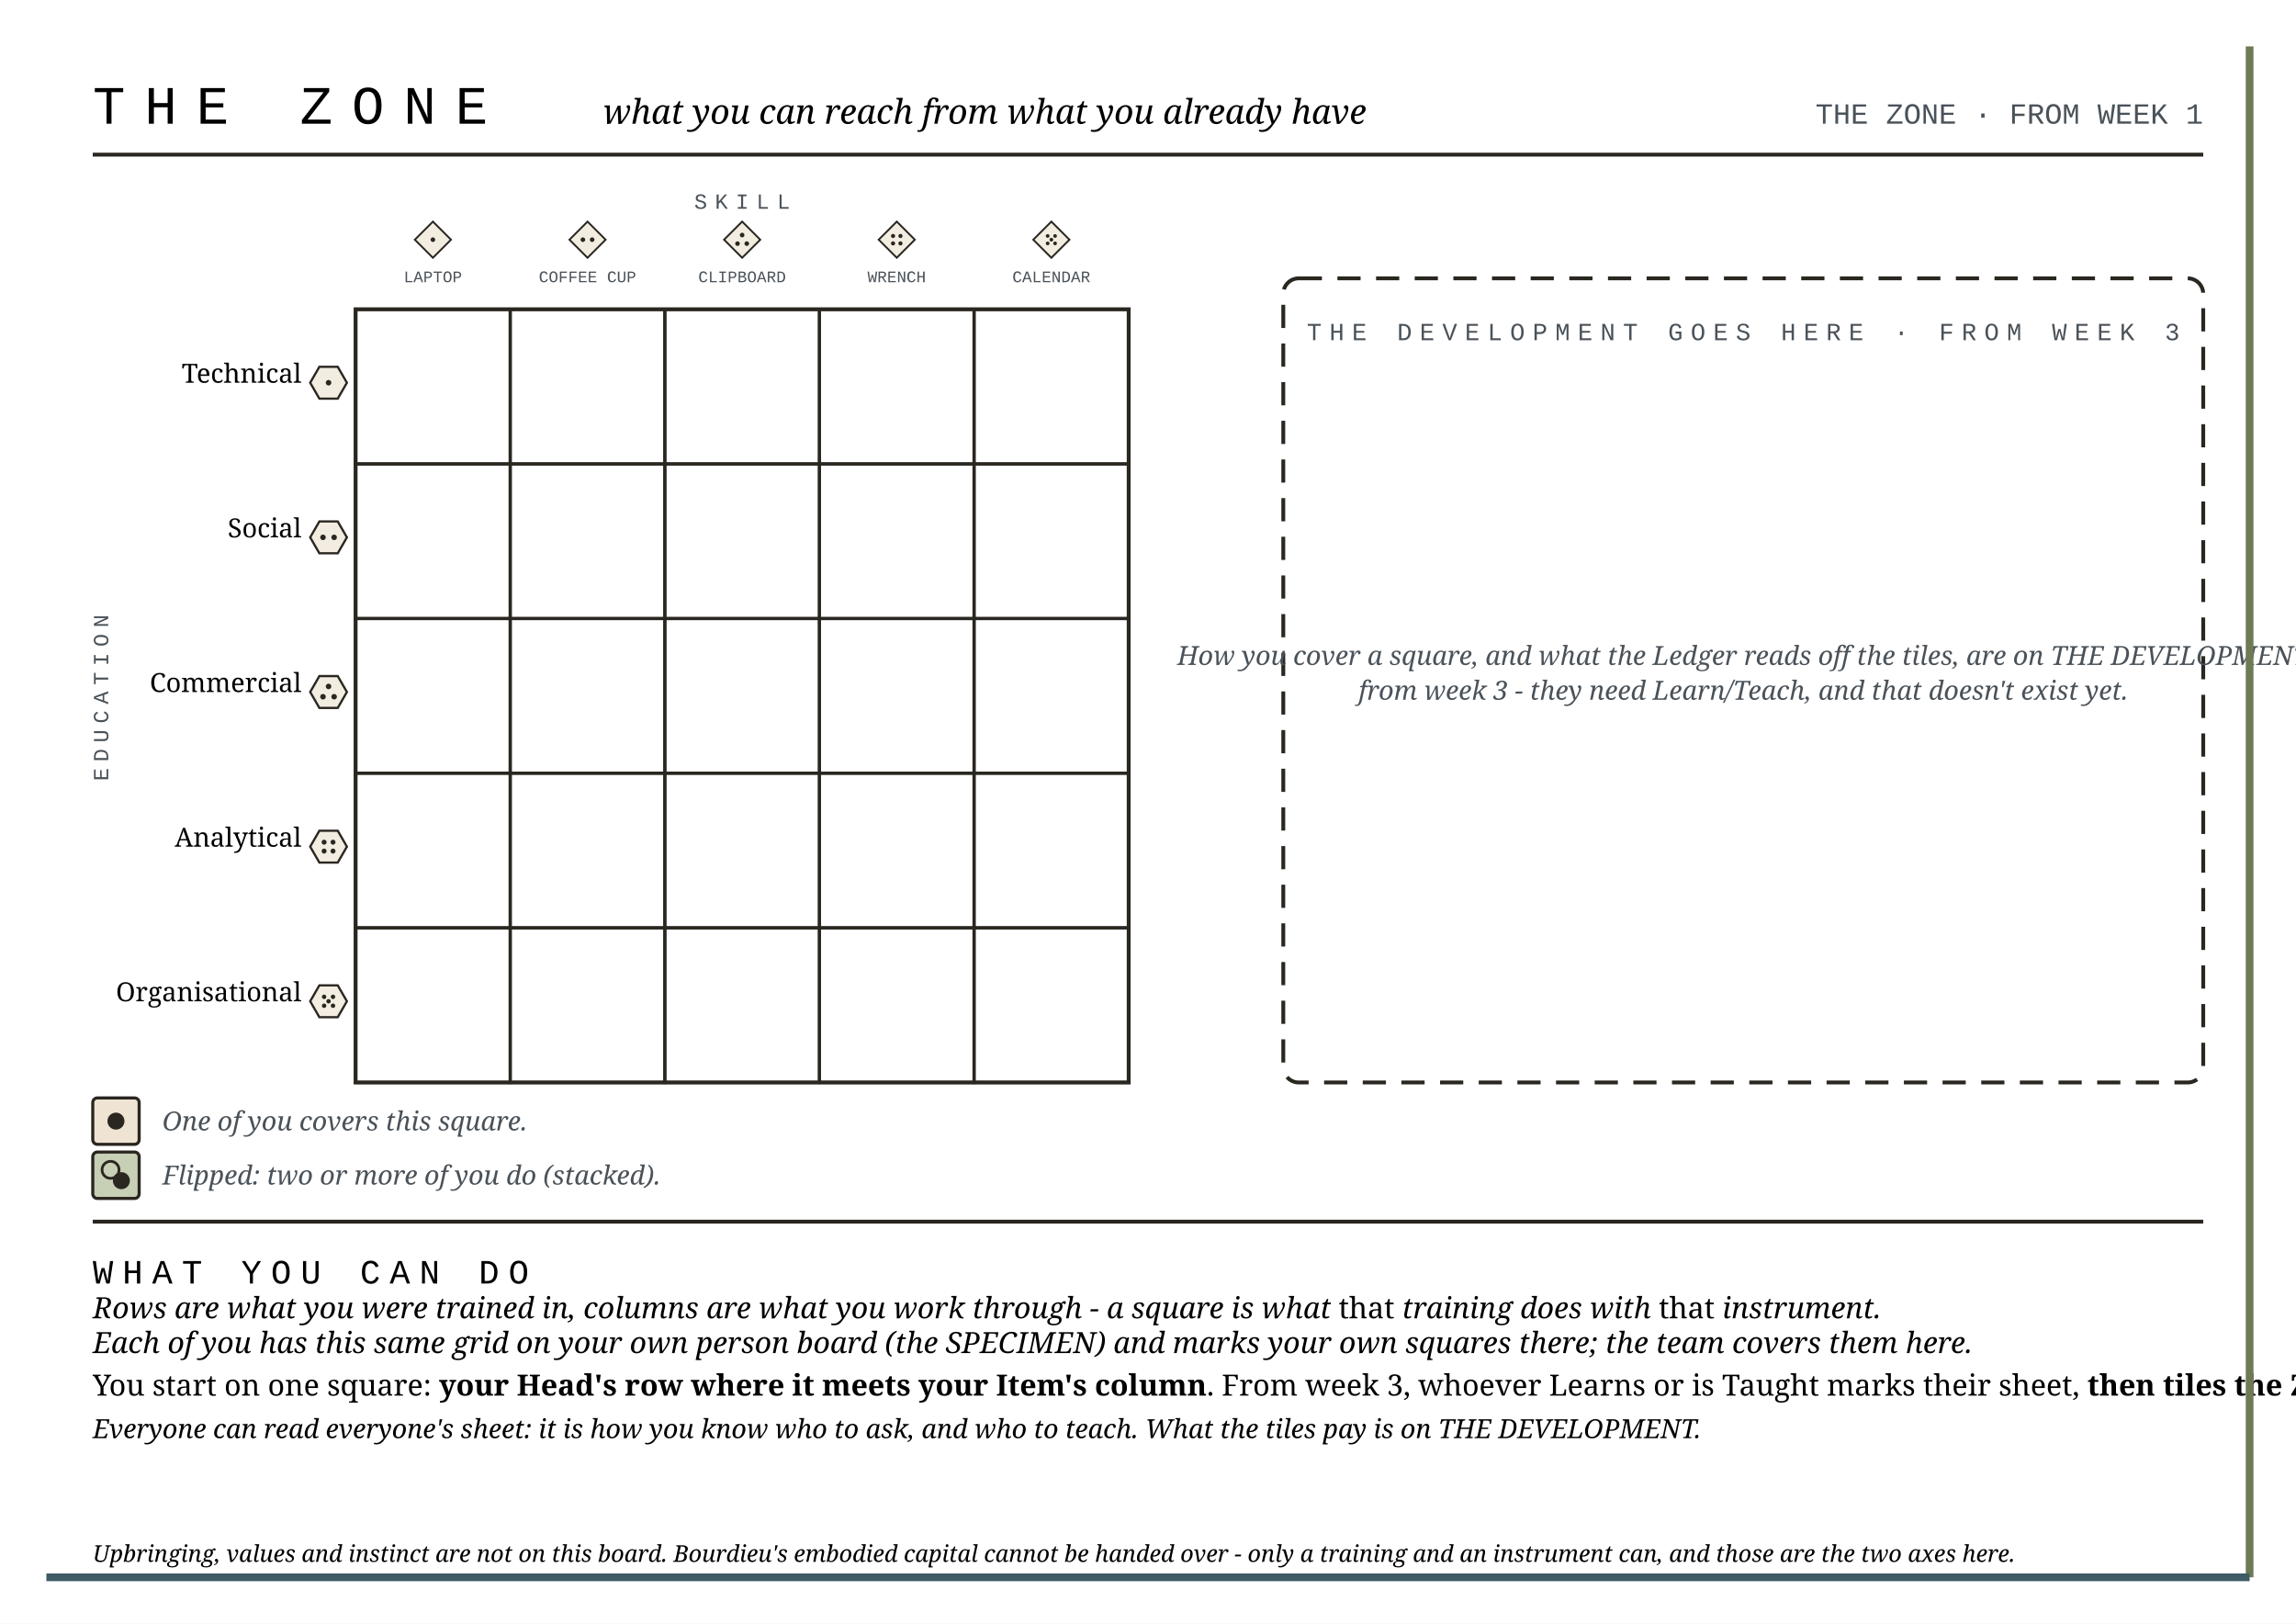
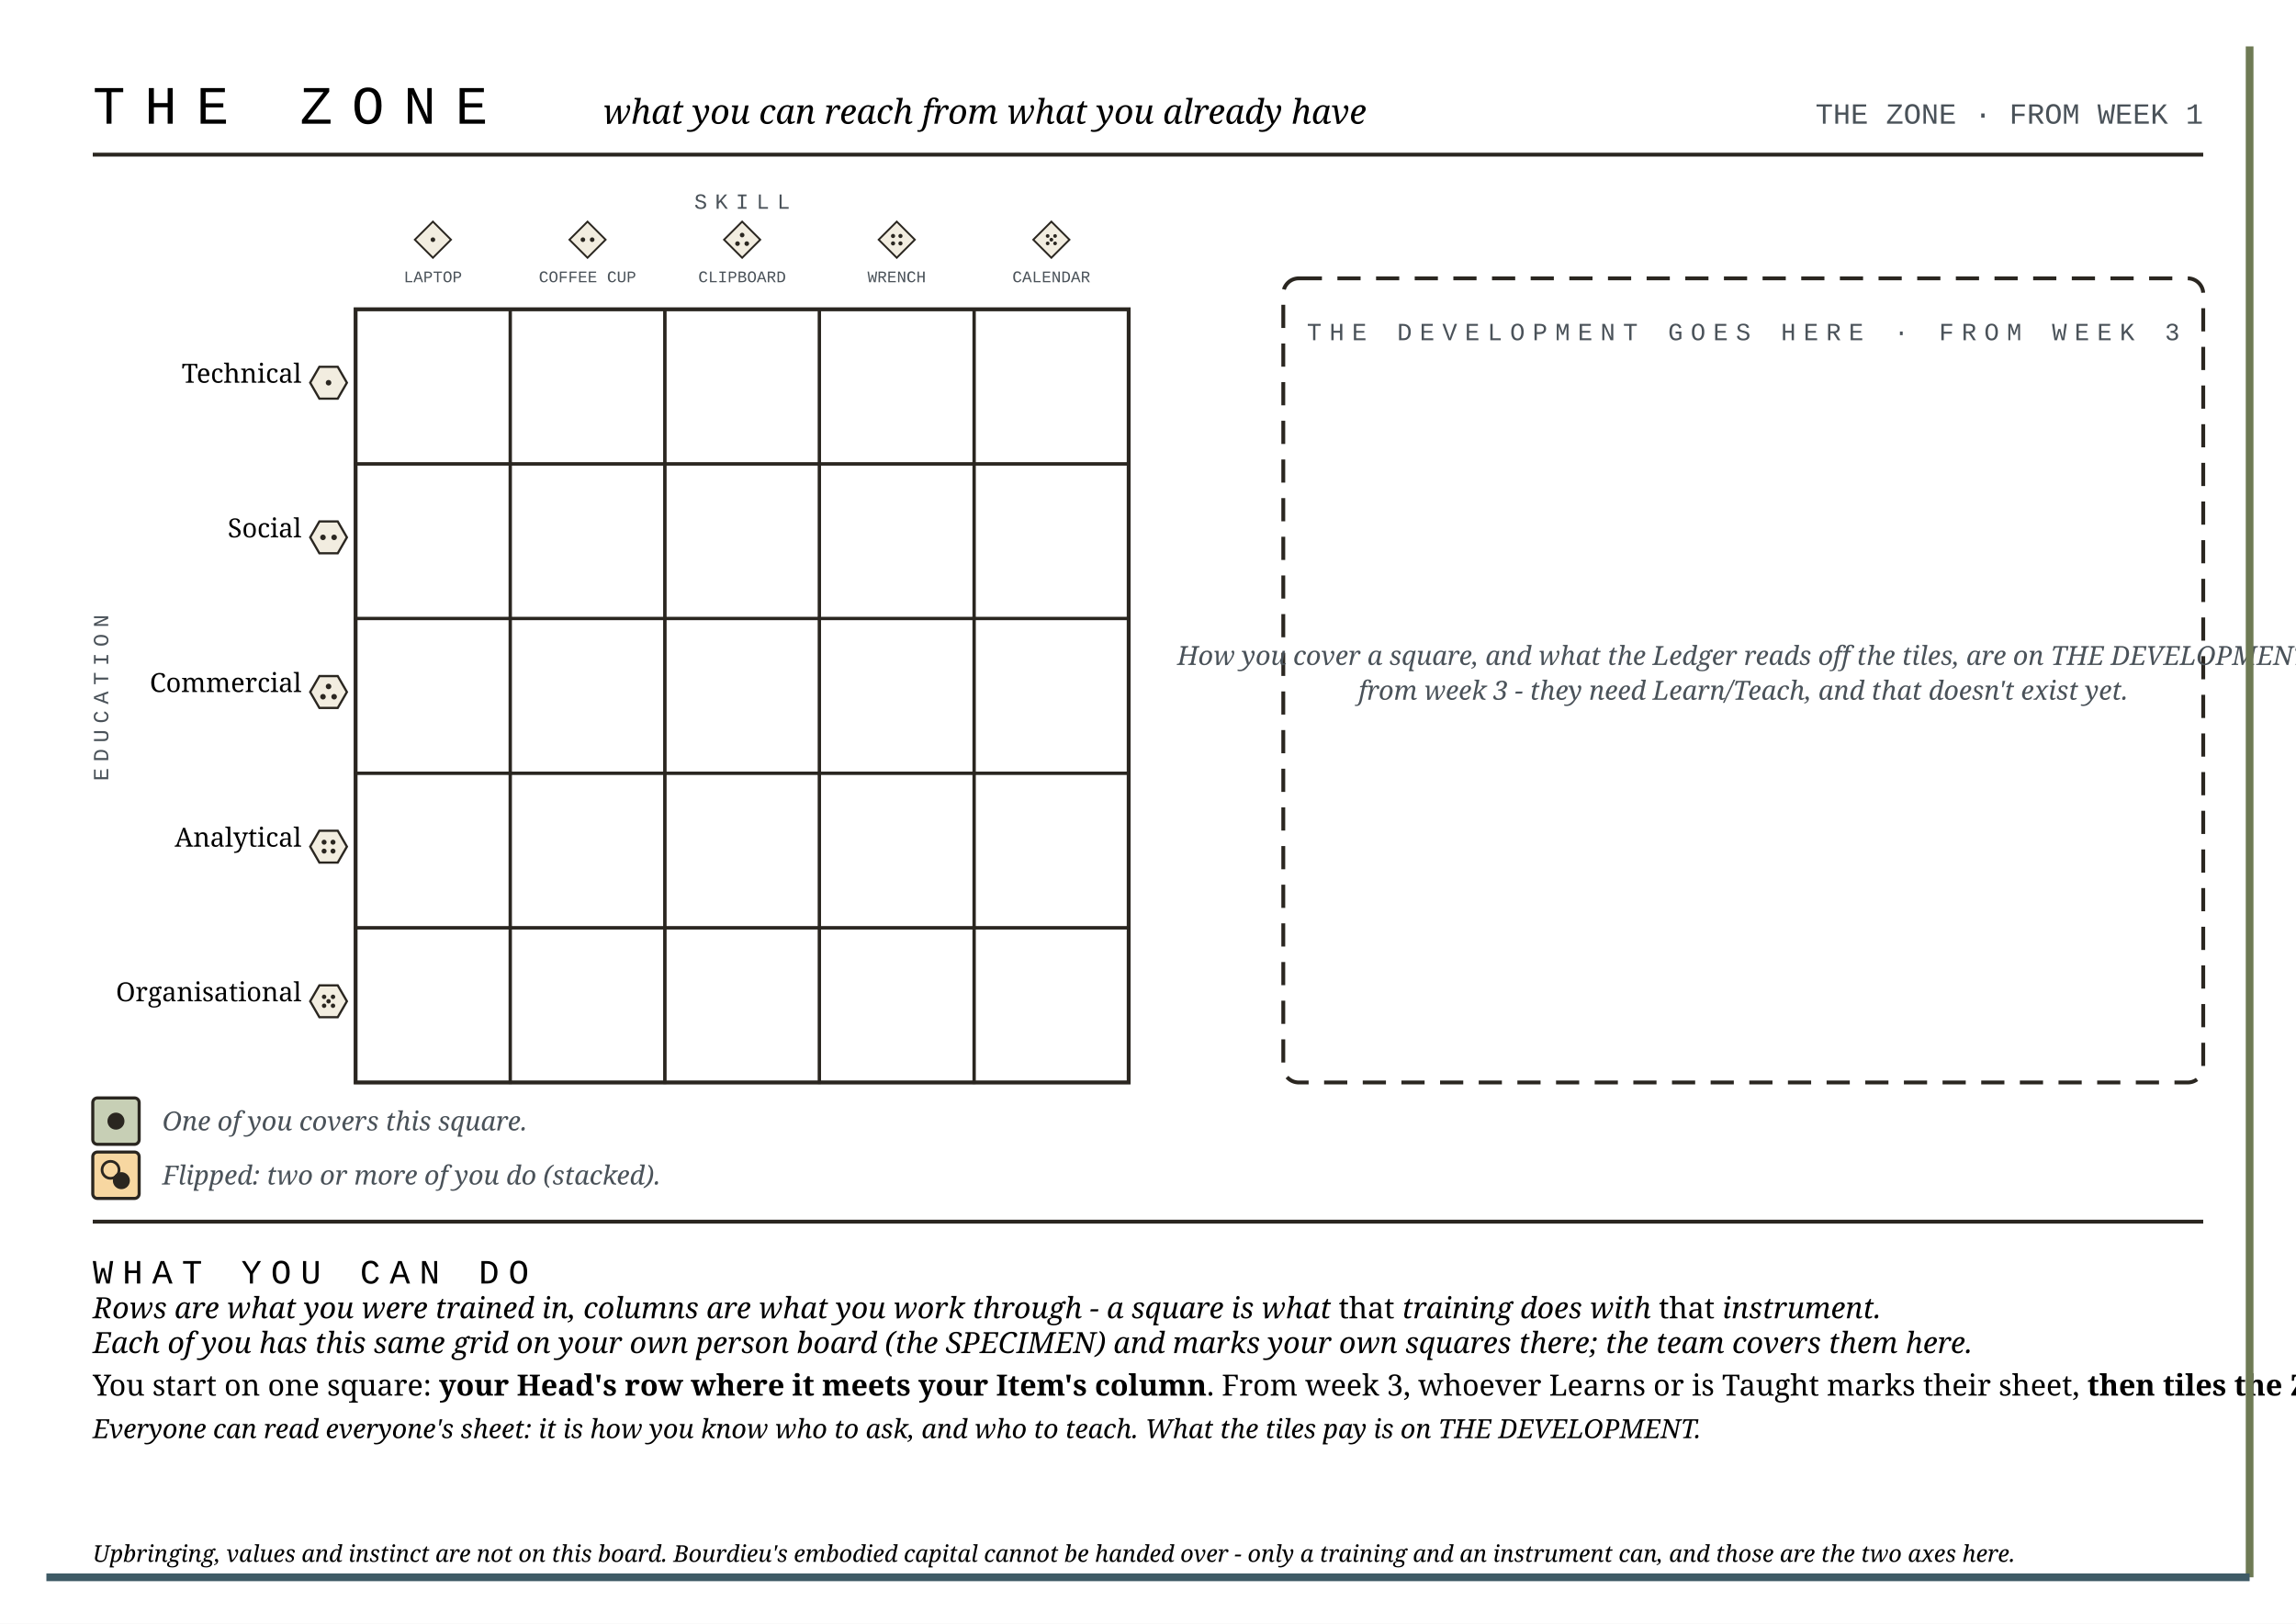
<svg xmlns="http://www.w3.org/2000/svg" width="297mm" height="210mm" viewBox="0 0 297 210">
  <style>
  .s { font-family:"EB Garamond",Garamond,Georgia,serif; fill:#000000; }
  .m { font-family:"IBM Plex Mono","Courier New",monospace; fill:#000000; }
  .r { stroke:#2A2620; stroke-width:.5; fill:none; }
  .cell { fill:none; stroke:#2A2620; stroke-width:.4; }
  .q { fill:#4A5259; }
  .ic { fill:#F2EDE0; stroke:#2A2620; stroke-width:.4; }
  .pip { fill:#2A2620; }
</style>
  <defs>
    <g id="sh-head">
      <polygon points="3.3,0 1.65,2.86 -1.65,2.86 -3.3,0 -1.65,-2.86 1.65,-2.86" class="ic" />
    </g>
    <g id="sh-item">
      <polygon points="0,-3.9 3.9,0 0,3.9 -3.9,0" class="ic" />
    </g>
    <g id="p1">
      <circle cx="0" cy="0" r=".5" class="pip" />
    </g>
    <g id="p2">
      <circle cx="-1" cy="0" r=".5" class="pip" />
      <circle cx="1" cy="0" r=".5" class="pip" />
    </g>
    <g id="p3">
      <circle cx="0" cy="-1" r=".5" class="pip" />
      <circle cx="-1" cy=".85" r=".5" class="pip" />
      <circle cx="1" cy=".85" r=".5" class="pip" />
    </g>
    <g id="p4">
      <circle cx="-.8" cy="-.8" r=".45" class="pip" />
      <circle cx=".8" cy="-.8" r=".45" class="pip" />
      <circle cx="-.8" cy=".8" r=".45" class="pip" />
      <circle cx=".8" cy=".8" r=".45" class="pip" />
    </g>
    <g id="p5">
      <circle cx="-.8" cy="-.8" r=".4" class="pip" />
      <circle cx=".8" cy="-.8" r=".4" class="pip" />
      <circle cx="0" cy="0" r=".4" class="pip" />
      <circle cx="-.8" cy=".8" r=".4" class="pip" />
      <circle cx=".8" cy=".8" r=".4" class="pip" />
    </g>
    <g id="tile-one">
-       <rect x="-3" y="-3" width="6" height="6" rx=".6" fill="#EFE4D3" stroke="#2A2620" stroke-width=".4" />
+       <rect x="-3" y="-3" width="6" height="6" rx=".6" fill="#C7CFB5" stroke="#2A2620" stroke-width=".4" />
      <circle cx="0" cy="0" r="1.1" class="pip" />
    </g>
    <g id="tile-stack">
-       <rect x="-3" y="-3" width="6" height="6" rx=".6" fill="#C7CFB5" stroke="#2A2620" stroke-width=".4" />
-       <circle cx="-.7" cy="-.7" r="1.1" fill="#C7CFB5" stroke="#2A2620" stroke-width=".35" />
+       <rect x="-3" y="-3" width="6" height="6" rx=".6" fill="#F7D7A1" stroke="#2A2620" stroke-width=".4" />
+       <circle cx="-.7" cy="-.7" r="1.1" fill="#F7D7A1" stroke="#2A2620" stroke-width=".35" />
      <circle cx=".7" cy=".7" r="1.1" class="pip" />
    </g>
  </defs>
  <rect width="297" height="210" fill="#FFFFFF" />
  <text x="12" y="16" class="m" font-size="7" letter-spacing="2.5">THE ZONE</text>
  <text x="78" y="16" class="s" font-size="4.4" font-style="italic">what you can reach from what you already have</text>
  <text x="285" y="16" class="m q" font-size="3.8" text-anchor="end">THE ZONE · FROM WEEK 1</text>
  <line x1="12" y1="20" x2="285" y2="20" class="r" />
  <g transform="translate(-16,0)">
    <g class="m q" font-size="2.1" text-anchor="middle">
      <text x="72" y="36.5">LAPTOP</text>
      <text x="92" y="36.5">COFFEE CUP</text>
      <text x="112" y="36.5">CLIPBOARD</text>
      <text x="132" y="36.5">WRENCH</text>
      <text x="152" y="36.5">CALENDAR</text>
    </g>
    <text x="112" y="27" class="m q" font-size="2.8" letter-spacing="1" text-anchor="middle">SKILL</text>
    <g transform="translate(72,31) scale(.6)">
      <use href="#sh-item" />
      <use href="#p1" />
    </g>
    <g transform="translate(92,31) scale(.6)">
      <use href="#sh-item" />
      <use href="#p2" />
    </g>
    <g transform="translate(112,31) scale(.6)">
      <use href="#sh-item" />
      <use href="#p3" />
    </g>
    <g transform="translate(132,31) scale(.6)">
      <use href="#sh-item" />
      <use href="#p4" />
    </g>
    <g transform="translate(152,31) scale(.6)">
      <use href="#sh-item" />
      <use href="#p5" />
    </g>
    <g transform="translate(30,101) rotate(-90)">
      <text x="0" y="0" class="m q" font-size="2.8" letter-spacing=".8">EDUCATION</text>
    </g>
    <g transform="translate(58.5,49.5) scale(.72)">
      <use href="#sh-head" />
      <use href="#p1" />
    </g>
    <g transform="translate(58.5,69.5) scale(.72)">
      <use href="#sh-head" />
      <use href="#p2" />
    </g>
    <g transform="translate(58.5,89.5) scale(.72)">
      <use href="#sh-head" />
      <use href="#p3" />
    </g>
    <g transform="translate(58.5,109.5) scale(.72)">
      <use href="#sh-head" />
      <use href="#p4" />
    </g>
    <g transform="translate(58.5,129.5) scale(.72)">
      <use href="#sh-head" />
      <use href="#p5" />
    </g>
    <g class="s" font-size="3.4" text-anchor="end">
      <text x="55" y="49.5">Technical</text>
      <text x="55" y="69.5">Social</text>
      <text x="55" y="89.5">Commercial</text>
      <text x="55" y="109.5">Analytical</text>
      <text x="55" y="129.5">Organisational</text>
    </g>
    <g class="cell">
      <rect x="62" y="40" width="20" height="20" />
      <rect x="82" y="40" width="20" height="20" />
      <rect x="102" y="40" width="20" height="20" />
      <rect x="122" y="40" width="20" height="20" />
      <rect x="142" y="40" width="20" height="20" />
      <rect x="62" y="60" width="20" height="20" />
      <rect x="82" y="60" width="20" height="20" />
      <rect x="102" y="60" width="20" height="20" />
      <rect x="122" y="60" width="20" height="20" />
      <rect x="142" y="60" width="20" height="20" />
      <rect x="62" y="80" width="20" height="20" />
      <rect x="82" y="80" width="20" height="20" />
      <rect x="102" y="80" width="20" height="20" />
      <rect x="122" y="80" width="20" height="20" />
      <rect x="142" y="80" width="20" height="20" />
      <rect x="62" y="100" width="20" height="20" />
      <rect x="82" y="100" width="20" height="20" />
      <rect x="102" y="100" width="20" height="20" />
      <rect x="122" y="100" width="20" height="20" />
      <rect x="142" y="100" width="20" height="20" />
      <rect x="62" y="120" width="20" height="20" />
      <rect x="82" y="120" width="20" height="20" />
      <rect x="102" y="120" width="20" height="20" />
      <rect x="122" y="120" width="20" height="20" />
      <rect x="142" y="120" width="20" height="20" />
    </g>
    <rect x="62" y="40" width="100" height="100" class="r" stroke-width=".8" />
  </g>
  <use href="#tile-one" x="15" y="145" />
  <text x="21" y="146.2" class="s q" font-size="3.4" font-style="italic">One of you covers this square.</text>
  <use href="#tile-stack" x="15" y="152" />
  <text x="21" y="153.2" class="s q" font-size="3.4" font-style="italic">Flipped: two or more of you do (stacked).</text>
  <rect x="166" y="36" width="119" height="104" rx="2" class="r" stroke-dasharray="3 2" />
  <text x="225.5" y="44" class="m q" font-size="3.2" letter-spacing="1" text-anchor="middle">THE DEVELOPMENT GOES HERE · FROM WEEK 3</text>
  <text x="225.5" y="86" class="s q" font-size="3.4" font-style="italic" text-anchor="middle">How you cover a square, and what the Ledger reads off the tiles, are on THE DEVELOPMENT</text>
  <text x="225.5" y="90.5" class="s q" font-size="3.4" font-style="italic" text-anchor="middle">from week 3 - they need Learn/Teach, and that doesn't exist yet.</text>
  <line x1="12" y1="158" x2="285" y2="158" class="r" />
  <text x="12" y="166" class="m" font-size="4.4" letter-spacing="1.2">WHAT YOU CAN DO</text>
  <text x="12" y="170.5" class="s" font-size="3.8" font-style="italic">Rows are what you were trained in, columns are what you work through - a square is what <tspan font-style="normal">that</tspan> training does with <tspan font-style="normal">that</tspan> instrument.</text>
  <text x="12" y="175" class="s" font-size="3.8" font-style="italic">Each of you has this same grid on your own person board (the SPECIMEN) and marks your own squares there; the team covers them here.</text>
  <text x="12" y="180.5" class="s" font-size="3.8">You start on one square: <tspan font-weight="bold">your Head's row where it meets your Item's column</tspan>. From week 3, whoever Learns or is Taught marks their sheet, <tspan font-weight="bold">then tiles the Zone</tspan>.</text>
  <text x="12" y="186" class="s" font-size="3.4" font-style="italic">Everyone can read everyone's sheet: it is how you know who to ask, and who to teach. What the tiles pay is on THE DEVELOPMENT.</text>
  <text x="12" y="202" class="s" font-size="3" font-style="italic">Upbringing, values and instinct are not on this board. Bourdieu's embodied capital cannot be handed over - only a training and an instrument can, and those are the two axes here.</text>
  <line x1="291" y1="6" x2="291" y2="204" stroke="#6E7A54" stroke-width="1" />
  <line x1="6" y1="204" x2="291" y2="204" stroke="#3F5B66" stroke-width="1" />
</svg>
